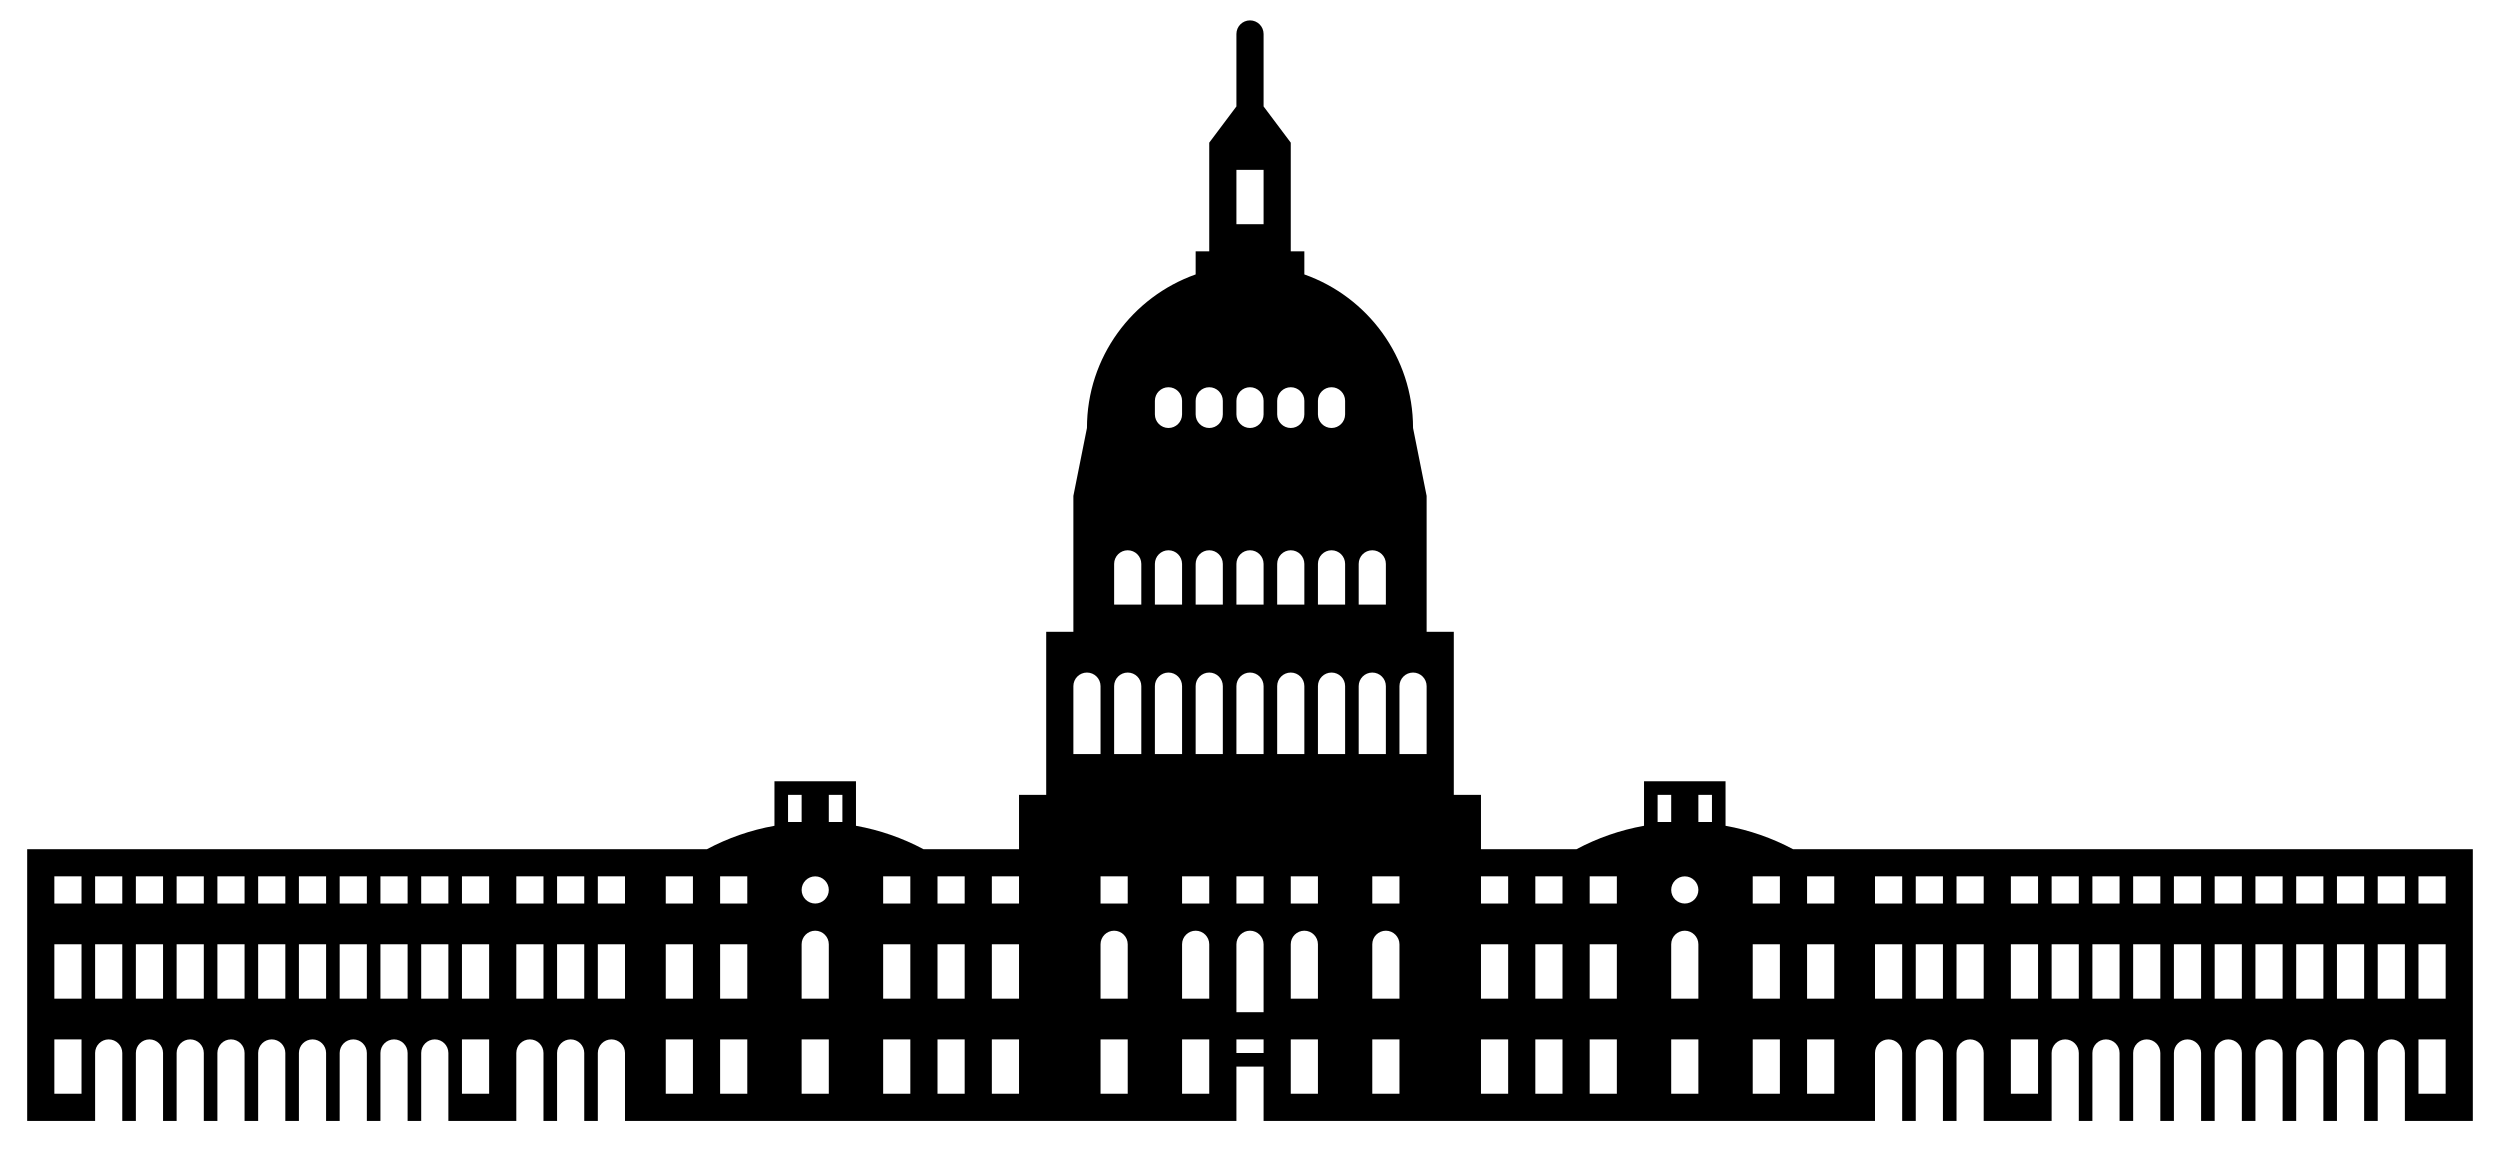
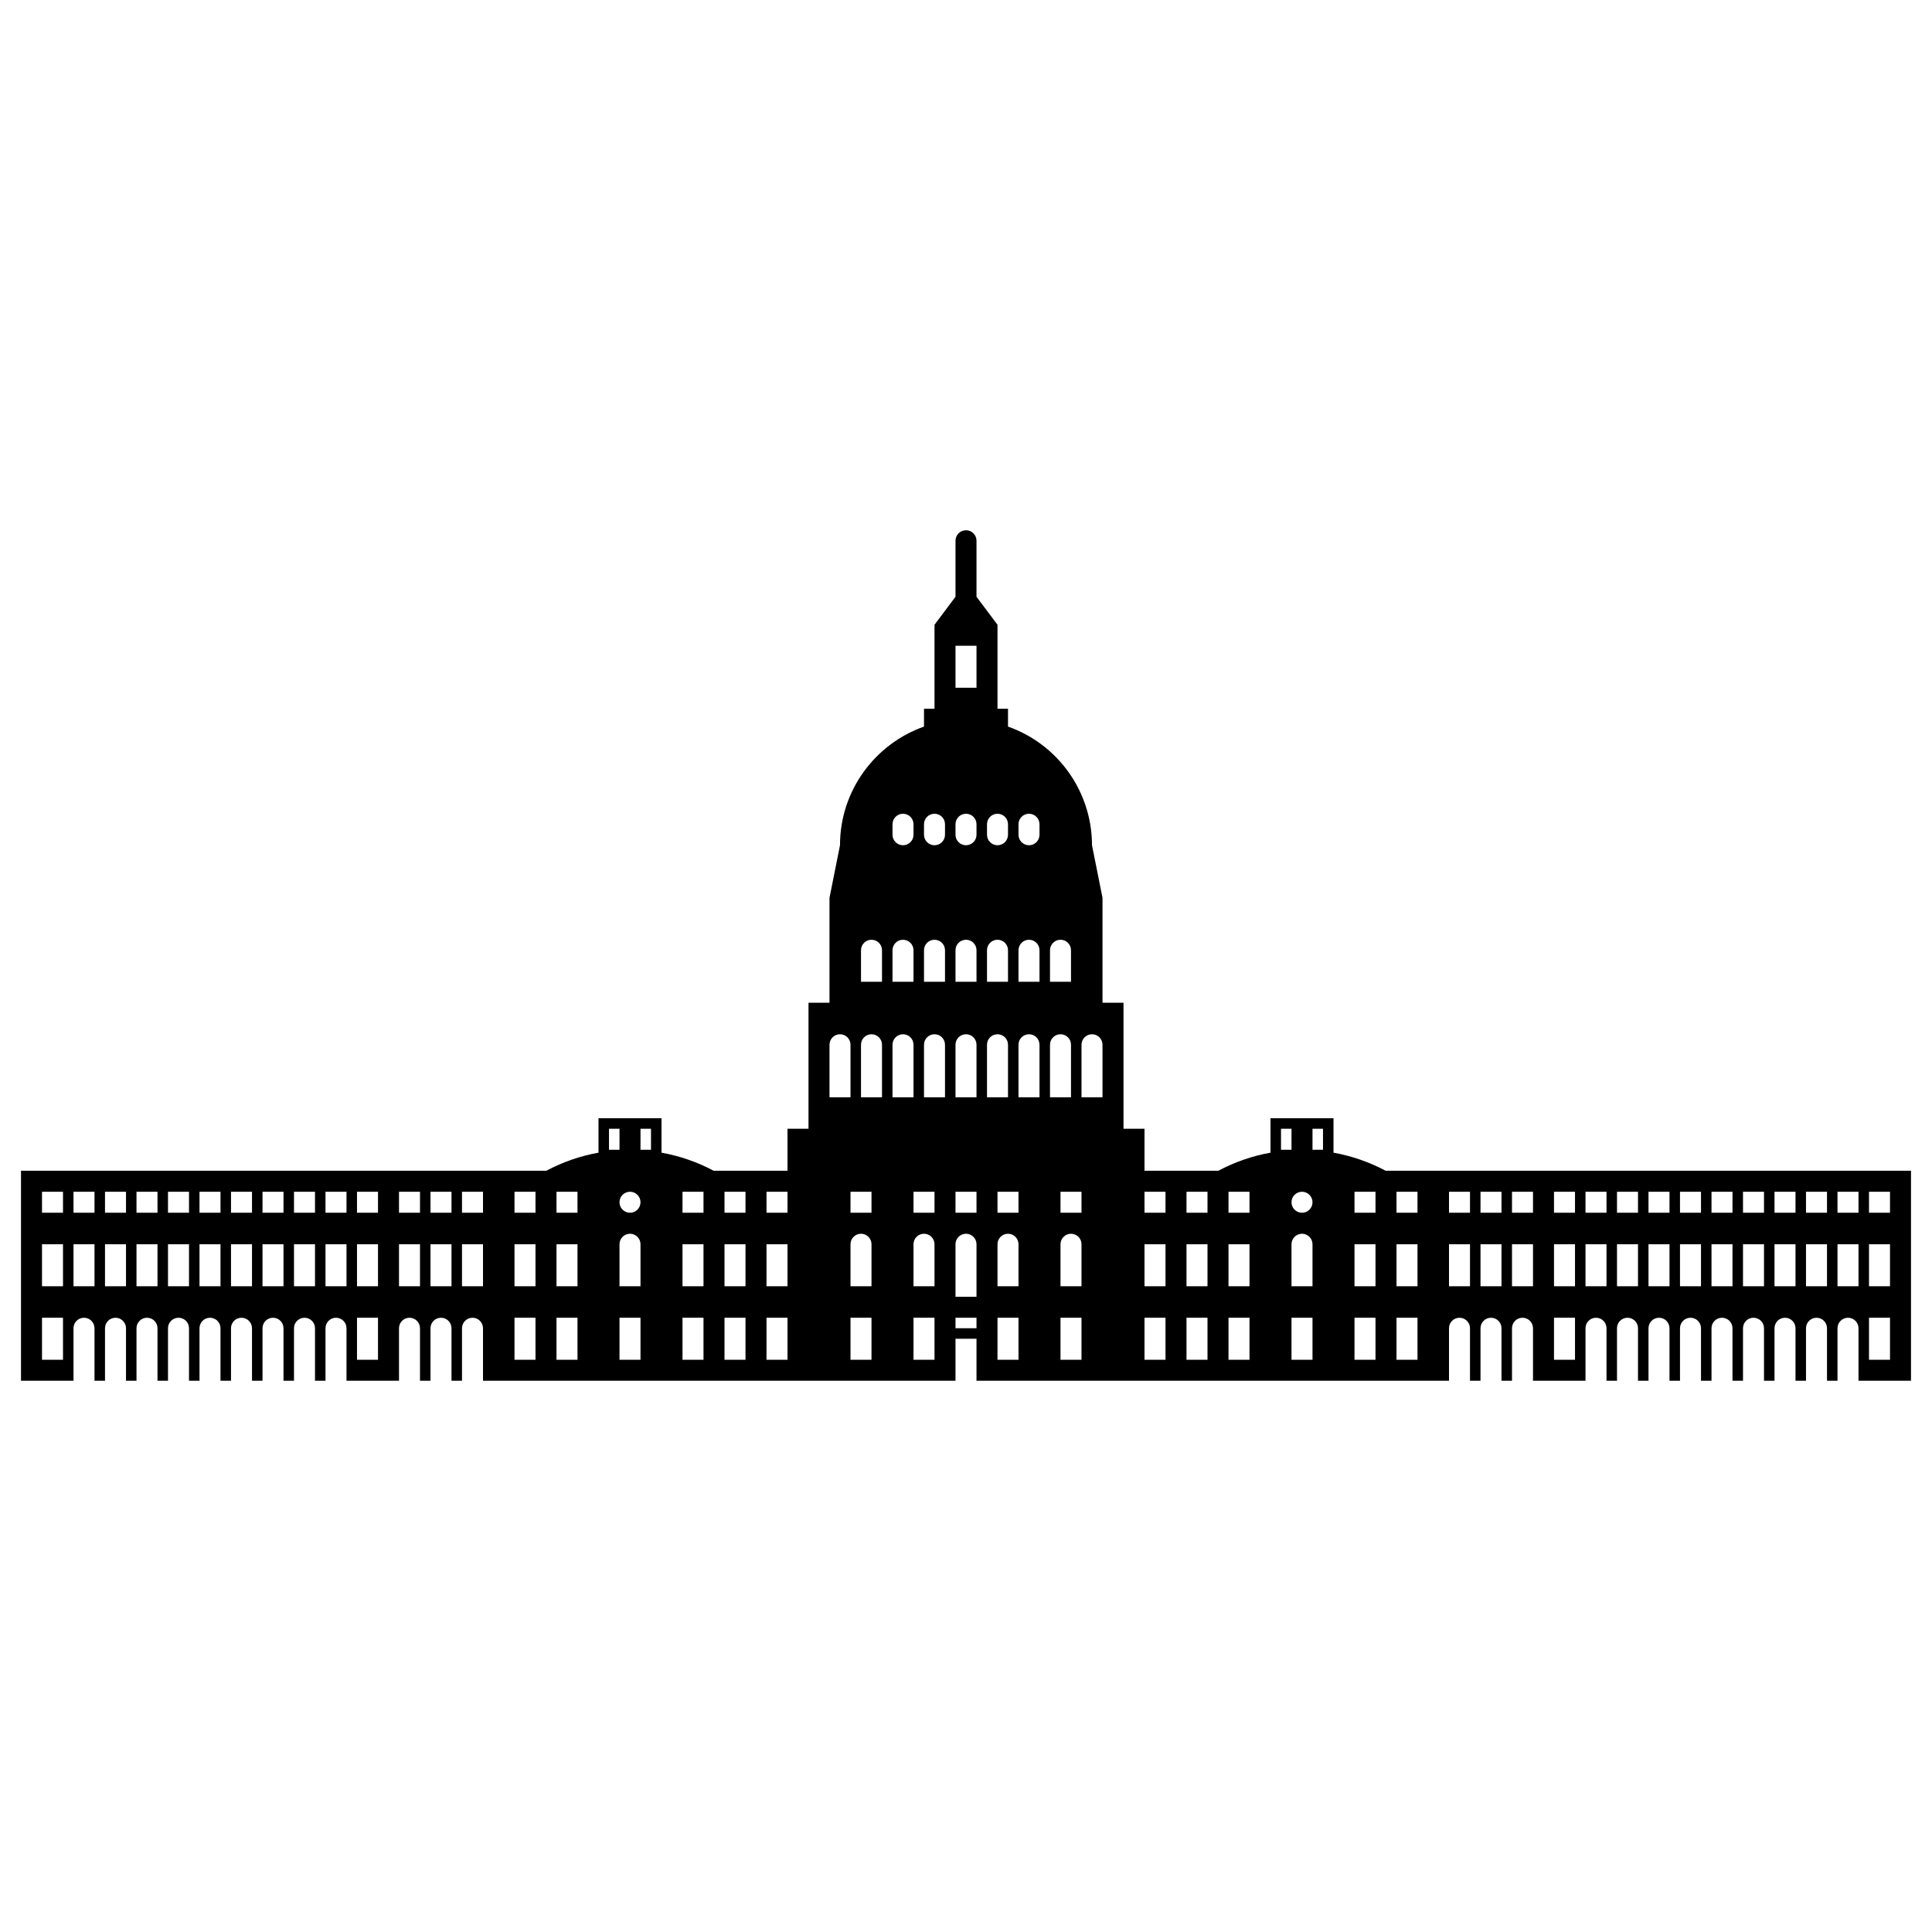
- <svg viewBox="4 29 92 43">
-   <path d="m69.984 60.25c-.767-.408-1.602-.703-2.484-.861v-1.639h-3v1.639c-.883.158-1.718.453-2.484.861h-3.516v-2h-1v-6h-1v-5l-.5-2.5c0-2.611-1.672-4.827-4-5.651v-.849h-.5v-4l-1-1.333v-2.167-.5c0-.276-.224-.5-.5-.5s-.5.224-.5.5v.5 2.167l-1 1.333v4h-.5v.849c-2.328.825-4 3.04-4 5.651l-.5 2.5v5h-1v6h-1v2h-3.516c-.767-.408-1.601-.703-2.484-.861v-1.639h-3v1.639c-.883.158-1.718.453-2.484.861h-25.016v10h2.5v-2.5c0-.276.224-.5.5-.5s.5.224.5.5v2.5h.5v-2.5c0-.276.224-.5.5-.5s.5.224.5.5v2.5h.5v-2.5c0-.276.224-.5.5-.5s.5.224.5.5v2.5h.5v-2.5c0-.276.224-.5.5-.5s.5.224.5.5v2.5h.5v-2.5c0-.276.224-.5.5-.5s.5.224.5.5v2.5h.5v-2.5c0-.276.224-.5.5-.5s.5.224.5.5v2.5h.5v-2.5c0-.276.224-.5.5-.5s.5.224.5.5v2.5h.5v-2.5c0-.276.224-.5.5-.5s.5.224.5.5v2.5h.5v-2.5c0-.276.224-.5.5-.5s.5.224.5.5v2.5h2.5v-2.5c0-.276.224-.5.5-.5s.5.224.5.5v2.5h.5v-2.5c0-.276.224-.5.5-.5s.5.224.5.5v2.5h.5v-2.5c0-.276.224-.5.5-.5s.5.224.5.5v2.5h22.5v-2h1v2h22.5v-2.5c0-.276.224-.5.5-.5s.5.224.5.5v2.5h.5v-2.5c0-.276.224-.5.5-.5s.5.224.5.5v2.5h.5v-2.5c0-.276.224-.5.5-.5s.5.224.5.5v2.5h2.5v-2.5c0-.276.224-.5.5-.5s.5.224.5.5v2.5h.5v-2.5c0-.276.224-.5.5-.5s.5.224.5.5v2.5h.5v-2.5c0-.276.224-.5.5-.5s.5.224.5.5v2.5h.5v-2.5c0-.276.224-.5.5-.5s.5.224.5.5v2.5h.5v-2.5c0-.276.224-.5.5-.5s.5.224.5.5v2.5h.5v-2.5c0-.276.224-.5.5-.5s.5.224.5.5v2.5h.5v-2.5c0-.276.224-.5.5-.5s.5.224.5.5v2.5h.5v-2.5c0-.276.224-.5.5-.5s.5.224.5.5v2.5h.5v-2.5c0-.276.224-.5.5-.5s.5.224.5.5v2.5h2.5v-10zm-62.984 9h-1v-2h1zm0-3.5h-1v-2h1zm0-3.5h-1v-1h1zm1.5 3.5h-1v-2h1zm0-3.5h-1v-1h1zm1.5 3.5h-1v-2h1zm0-3.5h-1v-1h1zm1.5 3.5h-1v-2h1zm0-3.5h-1v-1h1zm1.5 3.5h-1v-2h1zm0-3.5h-1v-1h1zm1.5 3.5h-1v-2h1zm0-3.5h-1v-1h1zm1.5 3.5h-1v-2h1zm0-3.5h-1v-1h1zm1.5 3.5h-1v-2h1zm0-3.5h-1v-1h1zm1.5 3.5h-1v-2h1zm0-3.5h-1v-1h1zm1.5 3.5h-1v-2h1zm0-3.5h-1v-1h1zm1.5 7h-1v-2h1zm0-3.5h-1v-2h1zm0-3.5h-1v-1h1zm2 3.5h-1v-2h1zm0-3.5h-1v-1h1zm1.5 3.5h-1v-2h1zm0-3.5h-1v-1h1zm1.5 3.5h-1v-2h1zm0-3.5h-1v-1h1zm2.5 7h-1v-2h1zm0-3.5h-1v-2h1zm0-3.5h-1v-1h1zm2 7h-1v-2h1zm0-3.5h-1v-2h1zm0-3.5h-1v-1h1zm1.5-4h.5v1h-.5zm1.5 11h-1v-2h1zm0-3.5h-1v-2c0-.276.224-.5.5-.5s.5.224.5.5zm-.5-3.5c-.276 0-.5-.224-.5-.5 0-.275.224-.5.5-.5s.5.225.5.5c0 .276-.224.5-.5.5zm1-3h-.5v-1h.5zm2.5 10h-1v-2h1zm0-3.5h-1v-2h1zm0-3.5h-1v-1h1zm2 7h-1v-2h1zm0-3.5h-1v-2h1zm0-3.5h-1v-1h1zm2 7h-1v-2h1zm0-3.5h-1v-2h1zm0-3.5h-1v-1h1zm5-18.5c0-.276.224-.5.5-.5s.5.224.5.5v.5c0 .276-.224.5-.5.5s-.5-.224-.5-.5zm0 6c0-.276.224-.5.5-.5s.5.224.5.5v1.5h-1zm-3 4.5c0-.276.224-.5.5-.5s.5.224.5.5v2.5h-1zm2 15h-1v-2h1zm0-3.5h-1v-2c0-.276.224-.5.5-.5s.5.224.5.5zm0-3.5h-1v-1h1zm.5-5.5h-1v-2.5c0-.276.224-.5.5-.5s.5.224.5.5zm0-5.5h-1v-1.5c0-.276.224-.5.5-.5s.5.224.5.5zm.5 3c0-.276.224-.5.5-.5s.5.224.5.5v2.5h-1zm2 15h-1v-2h1zm0-3.5h-1v-2c0-.276.224-.5.5-.5s.5.224.5.5zm0-3.5h-1v-1h1zm.5-5.5h-1v-2.5c0-.276.224-.5.5-.5s.5.224.5.5zm0-5.5h-1v-1.5c0-.276.224-.5.5-.5s.5.224.5.5zm0-7c0 .276-.224.5-.5.5s-.5-.224-.5-.5v-.5c0-.276.224-.5.5-.5s.5.224.5.5zm1.5 23.5h-1v-.5h1zm0-1.5h-1v-2.5c0-.276.224-.5.5-.5s.5.224.5.5zm0-4h-1v-1h1zm0-5.5h-1v-2.5c0-.276.224-.5.5-.5s.5.224.5.5zm0-5.5h-1v-1.5c0-.276.224-.5.5-.5s.5.224.5.5zm0-7c0 .276-.224.5-.5.5s-.5-.224-.5-.5v-.5c0-.276.224-.5.5-.5s.5.224.5.5zm0-7h-1v-2h1zm3.5 12.5c0-.276.224-.5.5-.5s.5.224.5.5v1.5h-1zm-3-6c0-.276.224-.5.5-.5s.5.224.5.5v.5c0 .276-.224.5-.5.5s-.5-.224-.5-.5zm0 6c0-.276.224-.5.5-.5s.5.224.5.5v1.5h-1zm0 4.5c0-.276.224-.5.5-.5s.5.224.5.5v2.5h-1zm1.5 15h-1v-2h1zm0-3.5h-1v-2c0-.276.224-.5.5-.5s.5.224.5.5zm0-3.5h-1v-1h1zm1-5.5h-1v-2.5c0-.276.224-.5.5-.5s.5.224.5.5zm0-5.5h-1v-1.5c0-.276.224-.5.5-.5s.5.224.5.5zm0-7c0 .276-.224.5-.5.5s-.5-.224-.5-.5v-.5c0-.276.224-.5.5-.5s.5.224.5.5zm.5 10c0-.276.224-.5.5-.5s.5.224.5.5v2.5h-1zm1.5 15h-1v-2h1zm0-3.5h-1v-2c0-.276.224-.5.5-.5s.5.224.5.5zm0-3.5h-1v-1h1zm1-5.5h-1v-2.5c0-.276.224-.5.5-.5s.5.224.5.5zm3 12.5h-1v-2h1zm0-3.5h-1v-2h1zm0-3.5h-1v-1h1zm2 7h-1v-2h1zm0-3.5h-1v-2h1zm0-3.5h-1v-1h1zm2 7h-1v-2h1zm0-3.5h-1v-2h1zm0-3.5h-1v-1h1zm1.5-4h.5v1h-.5zm1.5 11h-1v-2h1zm0-3.5h-1v-2c0-.276.224-.5.5-.5s.5.224.5.5zm-.5-3.5c-.276 0-.5-.224-.5-.5 0-.275.224-.5.5-.5s.5.225.5.5c0 .276-.224.5-.5.5zm1-3h-.5v-1h.5zm2.5 10h-1v-2h1zm0-3.5h-1v-2h1zm0-3.5h-1v-1h1zm2 7h-1v-2h1zm0-3.5h-1v-2h1zm0-3.5h-1v-1h1zm2.5 3.5h-1v-2h1zm0-3.5h-1v-1h1zm1.5 3.5h-1v-2h1zm0-3.5h-1v-1h1zm1.5 3.5h-1v-2h1zm0-3.5h-1v-1h1zm2 7h-1v-2h1zm0-3.5h-1v-2h1zm0-3.5h-1v-1h1zm1.5 3.5h-1v-2h1zm0-3.5h-1v-1h1zm1.5 3.5h-1v-2h1zm0-3.5h-1v-1h1zm1.5 3.5h-1v-2h1zm0-3.5h-1v-1h1zm1.5 3.5h-1v-2h1zm0-3.5h-1v-1h1zm1.5 3.5h-1v-2h1zm0-3.5h-1v-1h1zm1.5 3.5h-1v-2h1zm0-3.5h-1v-1h1zm1.5 3.5h-1v-2h1zm0-3.5h-1v-1h1zm1.5 3.5h-1v-2h1zm0-3.5h-1v-1h1zm1.5 3.5h-1v-2h1zm0-3.5h-1v-1h1zm1.5 7h-1v-2h1zm0-3.5h-1v-2h1zm0-3.5h-1v-1h1z" />
+ <svg xmlns="http://www.w3.org/2000/svg" height="100" width="100" viewBox="4 29 92 43">
+   <path d="M69.984 60.25a8.463 8.463 0 00-2.484-.861V57.75h-3v1.639a8.443 8.443 0 00-2.484.861H58.5v-2h-1v-6h-1v-5l-.5-2.5a5.998 5.998 0 00-4-5.651v-.849h-.5v-4l-1-1.333V30.25a.5.5 0 00-1 0v2.667l-1 1.333v4H48v.849c-2.328.825-4 3.04-4 5.651l-.5 2.5v5h-1v6h-1v2h-3.516a8.453 8.453 0 00-2.484-.861V57.75h-3v1.639a8.443 8.443 0 00-2.484.861H5v10h2.5v-2.5a.5.5 0 011 0v2.5H9v-2.5a.5.5 0 011 0v2.5h.5v-2.5a.5.5 0 011 0v2.5h.5v-2.5a.5.5 0 011 0v2.5h.5v-2.5a.5.5 0 011 0v2.5h.5v-2.5a.5.5 0 011 0v2.5h.5v-2.5a.5.5 0 011 0v2.5h.5v-2.5a.5.5 0 011 0v2.5h.5v-2.5a.5.5 0 011 0v2.5H23v-2.5a.5.5 0 011 0v2.5h.5v-2.5a.5.5 0 011 0v2.5h.5v-2.5a.5.5 0 011 0v2.5h22.5v-2h1v2H73v-2.5a.5.5 0 011 0v2.5h.5v-2.5a.5.5 0 011 0v2.5h.5v-2.5a.5.5 0 011 0v2.5h2.5v-2.5a.5.5 0 011 0v2.5h.5v-2.5a.5.5 0 011 0v2.5h.5v-2.5a.5.5 0 011 0v2.5h.5v-2.5a.5.5 0 011 0v2.5h.5v-2.5a.5.5 0 011 0v2.5h.5v-2.5a.5.5 0 011 0v2.5h.5v-2.5a.5.5 0 011 0v2.5h.5v-2.5a.5.5 0 011 0v2.5h.5v-2.5a.5.5 0 011 0v2.5H95v-10zM7 69.25H6v-2h1zm0-3.5H6v-2h1zm0-3.5H6v-1h1zm1.5 3.5h-1v-2h1zm0-3.5h-1v-1h1zm1.5 3.5H9v-2h1zm0-3.5H9v-1h1zm1.5 3.5h-1v-2h1zm0-3.5h-1v-1h1zm1.5 3.5h-1v-2h1zm0-3.5h-1v-1h1zm1.5 3.5h-1v-2h1zm0-3.5h-1v-1h1zm1.5 3.5h-1v-2h1zm0-3.5h-1v-1h1zm1.5 3.5h-1v-2h1zm0-3.5h-1v-1h1zm1.5 3.5h-1v-2h1zm0-3.5h-1v-1h1zm1.5 3.5h-1v-2h1zm0-3.5h-1v-1h1zm1.5 7h-1v-2h1zm0-3.5h-1v-2h1zm0-3.5h-1v-1h1zm2 3.5h-1v-2h1zm0-3.5h-1v-1h1zm1.5 3.5h-1v-2h1zm0-3.5h-1v-1h1zm1.5 3.5h-1v-2h1zm0-3.5h-1v-1h1zm2.5 7h-1v-2h1zm0-3.5h-1v-2h1zm0-3.5h-1v-1h1zm2 7h-1v-2h1zm0-3.5h-1v-2h1zm0-3.5h-1v-1h1zm1.5-4h.5v1H33zm1.5 11h-1v-2h1zm0-3.5h-1v-2a.5.5 0 011 0zm-.5-3.5a.5.5 0 110-1 .5.5 0 010 1zm1-3h-.5v-1h.5zm2.5 10h-1v-2h1zm0-3.5h-1v-2h1zm0-3.5h-1v-1h1zm2 7h-1v-2h1zm0-3.5h-1v-2h1zm0-3.5h-1v-1h1zm2 7h-1v-2h1zm0-3.5h-1v-2h1zm0-3.5h-1v-1h1zm5-18.5a.5.5 0 011 0v.5a.5.5 0 01-1 0zm0 6a.5.5 0 011 0v1.5h-1zm-3 4.5a.5.5 0 011 0v2.5h-1zm2 15h-1v-2h1zm0-3.5h-1v-2a.5.5 0 011 0zm0-3.5h-1v-1h1zm.5-5.5h-1v-2.5a.5.5 0 011 0zm0-5.5h-1v-1.5a.5.5 0 011 0zm.5 3a.5.5 0 011 0v2.5h-1zm2 15h-1v-2h1zm0-3.5h-1v-2a.5.5 0 011 0zm0-3.5h-1v-1h1zm.5-5.5h-1v-2.5a.5.5 0 011 0zm0-5.5h-1v-1.5a.5.5 0 011 0zm0-7a.5.5 0 01-1 0v-.5a.5.5 0 011 0zm1.5 23.5h-1v-.5h1zm0-1.5h-1v-2.5a.5.5 0 011 0zm0-4h-1v-1h1zm0-5.5h-1v-2.5a.5.5 0 011 0zm0-5.5h-1v-1.5a.5.5 0 011 0zm0-7a.5.5 0 01-1 0v-.5a.5.5 0 011 0zm0-7h-1v-2h1zm3.5 12.5a.5.5 0 011 0v1.5h-1zm-3-6a.5.5 0 011 0v.5a.5.5 0 01-1 0zm0 6a.5.5 0 011 0v1.5h-1zm0 4.5a.5.5 0 011 0v2.5h-1zm1.5 15h-1v-2h1zm0-3.5h-1v-2a.5.5 0 011 0zm0-3.5h-1v-1h1zm1-5.5h-1v-2.5a.5.5 0 011 0zm0-5.5h-1v-1.5a.5.5 0 011 0zm0-7a.5.5 0 01-1 0v-.5a.5.5 0 011 0zm.5 10a.5.5 0 011 0v2.5h-1zm1.5 15h-1v-2h1zm0-3.5h-1v-2a.5.5 0 011 0zm0-3.5h-1v-1h1zm1-5.5h-1v-2.5a.5.5 0 011 0zm3 12.5h-1v-2h1zm0-3.5h-1v-2h1zm0-3.5h-1v-1h1zm2 7h-1v-2h1zm0-3.5h-1v-2h1zm0-3.5h-1v-1h1zm2 7h-1v-2h1zm0-3.5h-1v-2h1zm0-3.5h-1v-1h1zm1.5-4h.5v1H65zm1.5 11h-1v-2h1zm0-3.5h-1v-2a.5.5 0 011 0zm-.5-3.5a.5.5 0 110-1 .5.5 0 010 1zm1-3h-.5v-1h.5zm2.5 10h-1v-2h1zm0-3.5h-1v-2h1zm0-3.5h-1v-1h1zm2 7h-1v-2h1zm0-3.5h-1v-2h1zm0-3.5h-1v-1h1zm2.5 3.5h-1v-2h1zm0-3.5h-1v-1h1zm1.5 3.5h-1v-2h1zm0-3.5h-1v-1h1zm1.5 3.5h-1v-2h1zm0-3.5h-1v-1h1zm2 7h-1v-2h1zm0-3.5h-1v-2h1zm0-3.5h-1v-1h1zm1.5 3.5h-1v-2h1zm0-3.5h-1v-1h1zm1.5 3.5h-1v-2h1zm0-3.5h-1v-1h1zm1.5 3.5h-1v-2h1zm0-3.5h-1v-1h1zm1.5 3.5h-1v-2h1zm0-3.5h-1v-1h1zm1.5 3.5h-1v-2h1zm0-3.5h-1v-1h1zm1.5 3.5h-1v-2h1zm0-3.5h-1v-1h1zm1.5 3.5h-1v-2h1zm0-3.5h-1v-1h1zm1.5 3.5h-1v-2h1zm0-3.5h-1v-1h1zm1.5 3.5h-1v-2h1zm0-3.5h-1v-1h1zm1.5 7h-1v-2h1zm0-3.5h-1v-2h1zm0-3.5h-1v-1h1z" />
</svg>
